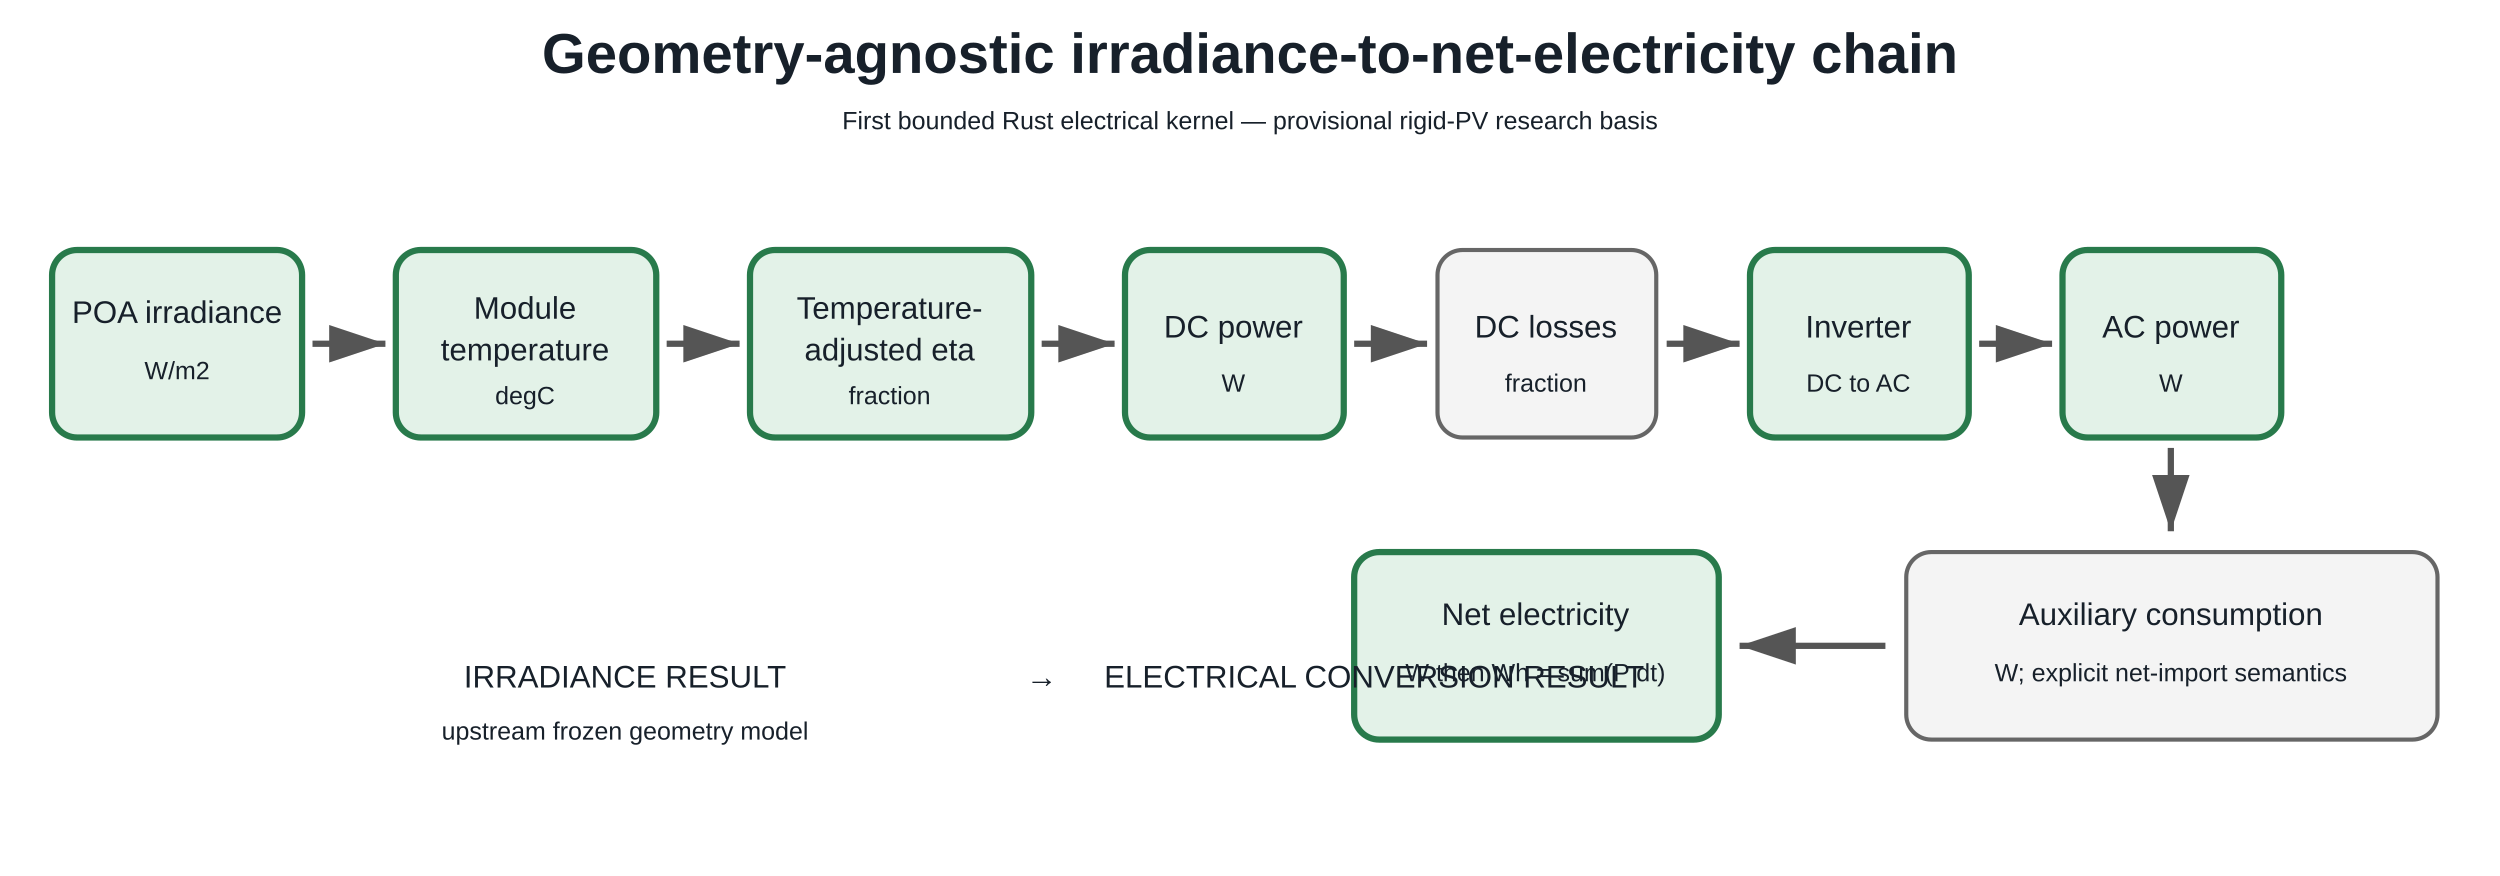
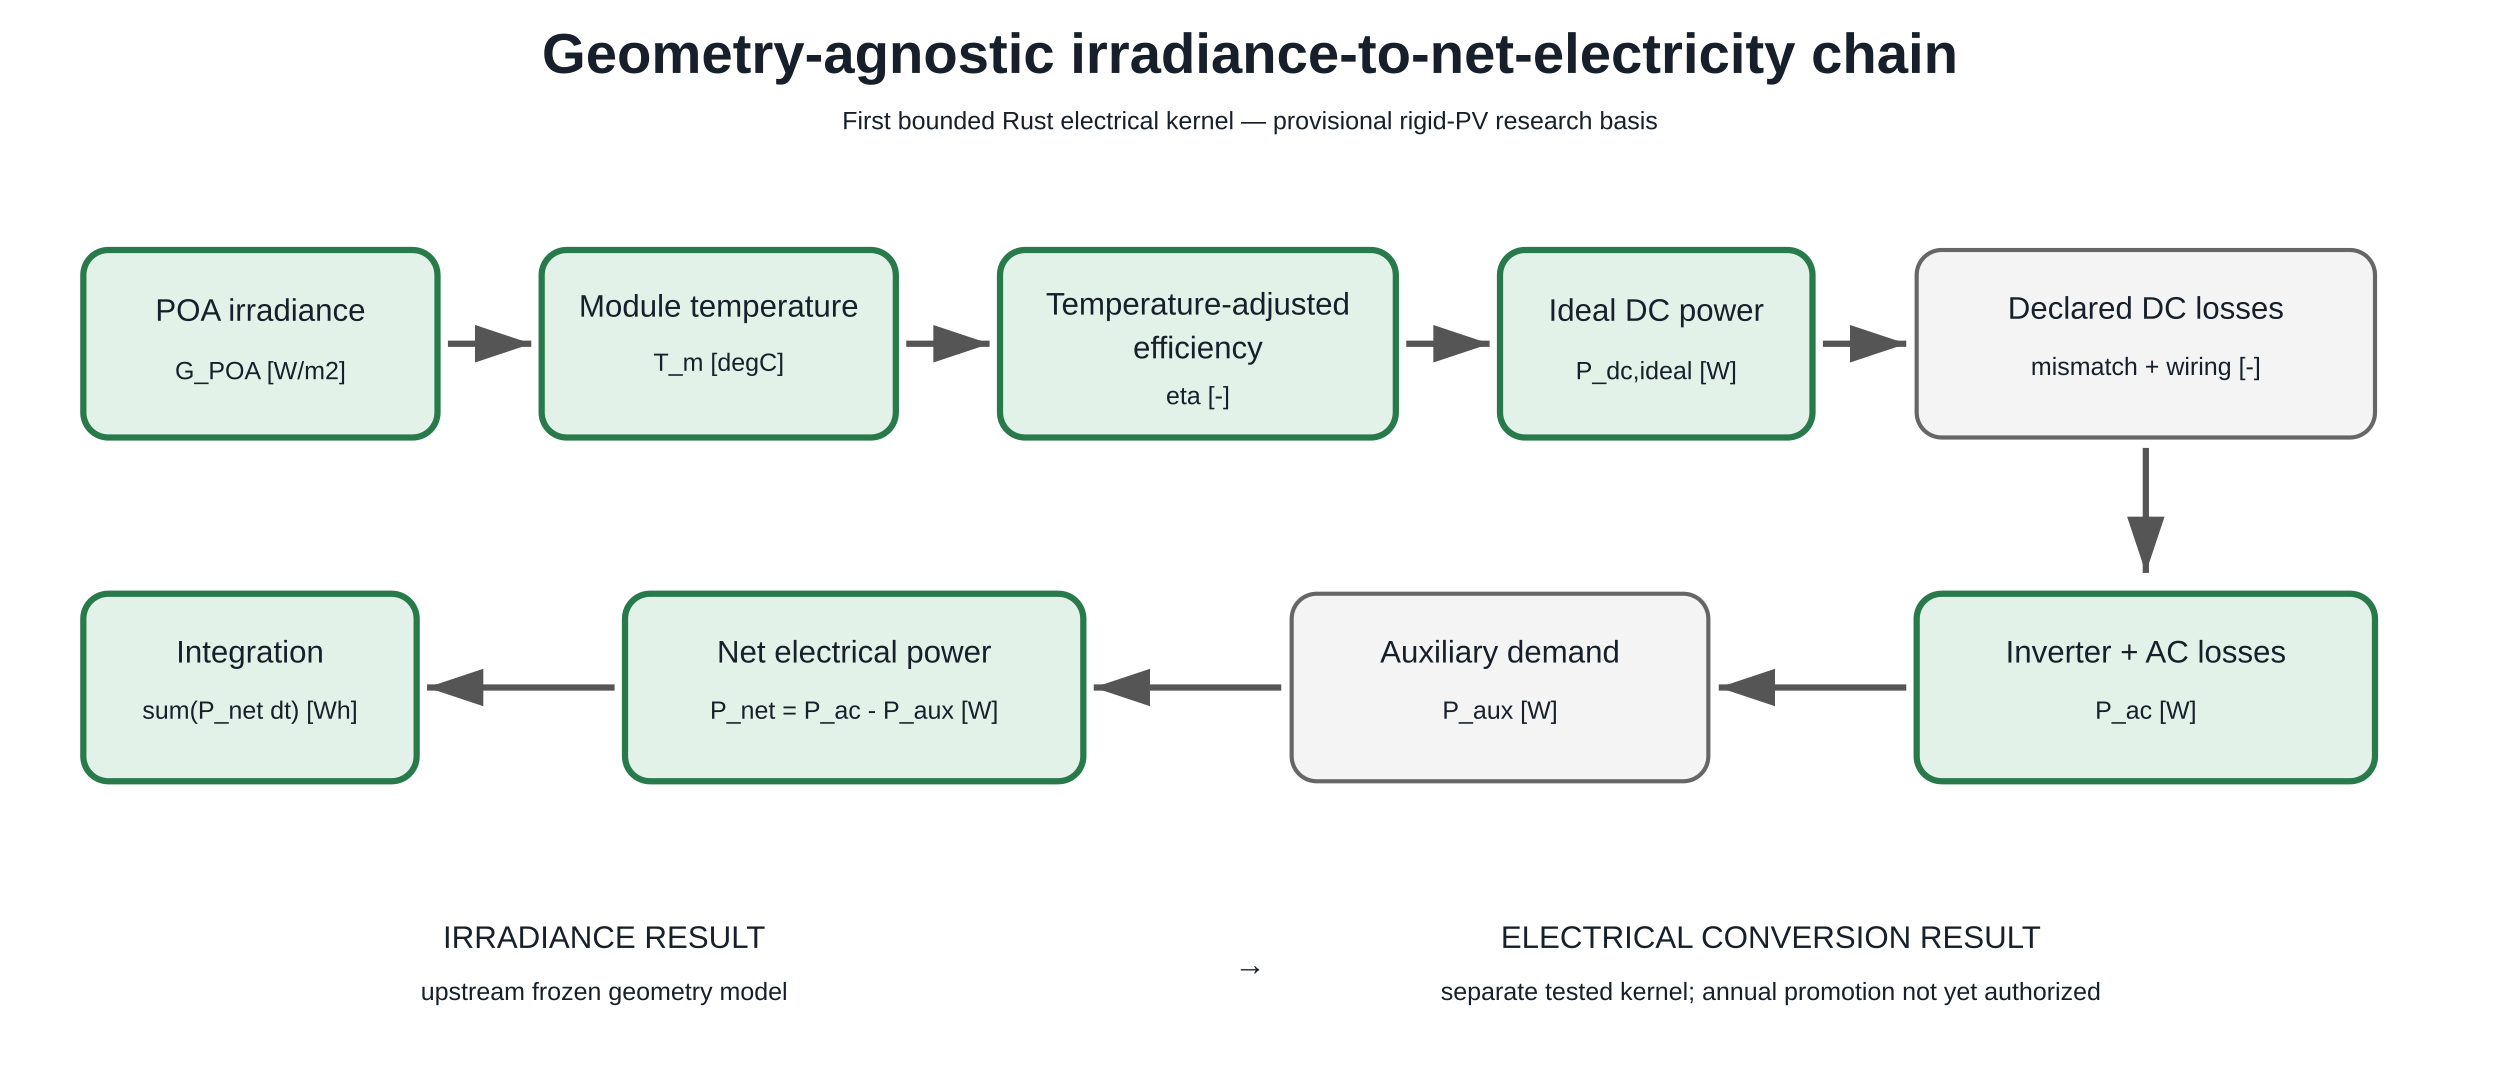
- <svg xmlns="http://www.w3.org/2000/svg" width="1200" height="420" viewBox="0 0 1200 420">
+ <svg xmlns="http://www.w3.org/2000/svg" width="1200" height="520" viewBox="0 0 1200 520">
  <style>text{font-family:Arial,sans-serif;fill:#17202a}.h{font-size:27px;font-weight:700}.t{font-size:15px}.s{font-size:12px}.b{fill:#e3f2e8;stroke:#287a4b;stroke-width:3}.l{fill:#f4f4f4;stroke:#666;stroke-width:2}.a{stroke:#555;stroke-width:3;marker-end:url(#m)}</style>
  <defs>
    <marker id="m" markerWidth="10" markerHeight="10" refX="9" refY="3" orient="auto">
      <path d="M0,0 L0,6 L9,3 z" fill="#555" />
    </marker>
  </defs>
  <text x="600" y="35" text-anchor="middle" class="h">Geometry-agnostic irradiance-to-net-electricity chain</text>
  <text x="600" y="62" text-anchor="middle" class="s">First bounded Rust electrical kernel — provisional rigid-PV research basis</text>
-   <g transform="translate(25 120)">
-     <rect width="120" height="90" rx="12" class="b" />
-     <text x="60" y="35" text-anchor="middle" class="t">POA irradiance</text>
-     <text x="60" y="62" text-anchor="middle" class="s">W/m2</text>
+   <g transform="translate(40 120)">
+     <rect width="170" height="90" rx="12" class="b" />
+     <text x="85" y="34" text-anchor="middle" class="t">POA irradiance</text>
+     <text x="85" y="62" text-anchor="middle" class="s">G_POA [W/m2]</text>
  </g>
-   <line x1="150" y1="165" x2="185" y2="165" class="a" />
-   <g transform="translate(190 120)">
-     <rect width="125" height="90" rx="12" class="b" />
-     <text x="62" y="33" text-anchor="middle" class="t">Module</text>
-     <text x="62" y="53" text-anchor="middle" class="t">temperature</text>
-     <text x="62" y="74" text-anchor="middle" class="s">degC</text>
+   <line x1="215" y1="165" x2="255" y2="165" class="a" />
+   <g transform="translate(260 120)">
+     <rect width="170" height="90" rx="12" class="b" />
+     <text x="85" y="32" text-anchor="middle" class="t">Module temperature</text>
+     <text x="85" y="58" text-anchor="middle" class="s">T_m [degC]</text>
  </g>
-   <line x1="320" y1="165" x2="355" y2="165" class="a" />
-   <g transform="translate(360 120)">
-     <rect width="135" height="90" rx="12" class="b" />
-     <text x="67" y="33" text-anchor="middle" class="t">Temperature-</text>
-     <text x="67" y="53" text-anchor="middle" class="t">adjusted eta</text>
-     <text x="67" y="74" text-anchor="middle" class="s">fraction</text>
+   <line x1="435" y1="165" x2="475" y2="165" class="a" />
+   <g transform="translate(480 120)">
+     <rect width="190" height="90" rx="12" class="b" />
+     <text x="95" y="31" text-anchor="middle" class="t">Temperature-adjusted</text>
+     <text x="95" y="52" text-anchor="middle" class="t">efficiency</text>
+     <text x="95" y="74" text-anchor="middle" class="s">eta [-]</text>
  </g>
-   <line x1="500" y1="165" x2="535" y2="165" class="a" />
-   <g transform="translate(540 120)">
-     <rect width="105" height="90" rx="12" class="b" />
-     <text x="52" y="42" text-anchor="middle" class="t">DC power</text>
-     <text x="52" y="68" text-anchor="middle" class="s">W</text>
+   <line x1="675" y1="165" x2="715" y2="165" class="a" />
+   <g transform="translate(720 120)">
+     <rect width="150" height="90" rx="12" class="b" />
+     <text x="75" y="34" text-anchor="middle" class="t">Ideal DC power</text>
+     <text x="75" y="62" text-anchor="middle" class="s">P_dc,ideal [W]</text>
  </g>
-   <line x1="650" y1="165" x2="685" y2="165" class="a" />
-   <g transform="translate(690 120)">
-     <rect width="105" height="90" rx="12" class="l" />
-     <text x="52" y="42" text-anchor="middle" class="t">DC losses</text>
-     <text x="52" y="68" text-anchor="middle" class="s">fraction</text>
+   <line x1="875" y1="165" x2="915" y2="165" class="a" />
+   <g transform="translate(920 120)">
+     <rect width="220" height="90" rx="12" class="l" />
+     <text x="110" y="33" text-anchor="middle" class="t">Declared DC losses</text>
+     <text x="110" y="60" text-anchor="middle" class="s">mismatch + wiring [-]</text>
  </g>
-   <line x1="800" y1="165" x2="835" y2="165" class="a" />
-   <g transform="translate(840 120)">
-     <rect width="105" height="90" rx="12" class="b" />
-     <text x="52" y="42" text-anchor="middle" class="t">Inverter</text>
-     <text x="52" y="68" text-anchor="middle" class="s">DC to AC</text>
+   <line x1="1030" y1="215" x2="1030" y2="275" class="a" />
+   <g transform="translate(920 285)">
+     <rect width="220" height="90" rx="12" class="b" />
+     <text x="110" y="33" text-anchor="middle" class="t">Inverter + AC losses</text>
+     <text x="110" y="60" text-anchor="middle" class="s">P_ac [W]</text>
  </g>
-   <line x1="950" y1="165" x2="985" y2="165" class="a" />
-   <g transform="translate(990 120)">
-     <rect width="105" height="90" rx="12" class="b" />
-     <text x="52" y="42" text-anchor="middle" class="t">AC power</text>
-     <text x="52" y="68" text-anchor="middle" class="s">W</text>
+   <line x1="915" y1="330" x2="825" y2="330" class="a" />
+   <g transform="translate(620 285)">
+     <rect width="200" height="90" rx="12" class="l" />
+     <text x="100" y="33" text-anchor="middle" class="t">Auxiliary demand</text>
+     <text x="100" y="60" text-anchor="middle" class="s">P_aux [W]</text>
  </g>
-   <line x1="1042" y1="215" x2="1042" y2="255" class="a" />
-   <g transform="translate(915 265)">
-     <rect width="255" height="90" rx="12" class="l" />
-     <text x="127" y="35" text-anchor="middle" class="t">Auxiliary consumption</text>
-     <text x="127" y="62" text-anchor="middle" class="s">W; explicit net-import semantics</text>
+   <line x1="615" y1="330" x2="525" y2="330" class="a" />
+   <g transform="translate(300 285)">
+     <rect width="220" height="90" rx="12" class="b" />
+     <text x="110" y="33" text-anchor="middle" class="t">Net electrical power</text>
+     <text x="110" y="60" text-anchor="middle" class="s">P_net = P_ac - P_aux [W]</text>
  </g>
-   <line x1="905" y1="310" x2="835" y2="310" class="a" />
-   <g transform="translate(650 265)">
-     <rect width="175" height="90" rx="12" class="b" />
-     <text x="87" y="35" text-anchor="middle" class="t">Net electricity</text>
-     <text x="87" y="62" text-anchor="middle" class="s">W then Wh = sum(P dt)</text>
+   <line x1="295" y1="330" x2="205" y2="330" class="a" />
+   <g transform="translate(40 285)">
+     <rect width="160" height="90" rx="12" class="b" />
+     <text x="80" y="33" text-anchor="middle" class="t">Integration</text>
+     <text x="80" y="60" text-anchor="middle" class="s">sum(P_net dt) [Wh]</text>
  </g>
-   <text x="300" y="330" text-anchor="middle" class="t">IRRADIANCE RESULT</text>
-   <text x="300" y="355" text-anchor="middle" class="s">upstream frozen geometry model</text>
-   <text x="500" y="330" text-anchor="middle" class="t">→</text>
-   <text x="530" y="330" class="t">ELECTRICAL CONVERSION RESULT</text>
+   <text x="290" y="455" text-anchor="middle" class="t">IRRADIANCE RESULT</text>
+   <text x="290" y="480" text-anchor="middle" class="s">upstream frozen geometry model</text>
+   <text x="600" y="468" text-anchor="middle" class="t">→</text>
+   <text x="850" y="455" text-anchor="middle" class="t">ELECTRICAL CONVERSION RESULT</text>
+   <text x="850" y="480" text-anchor="middle" class="s">separate tested kernel; annual promotion not yet authorized</text>
</svg>
